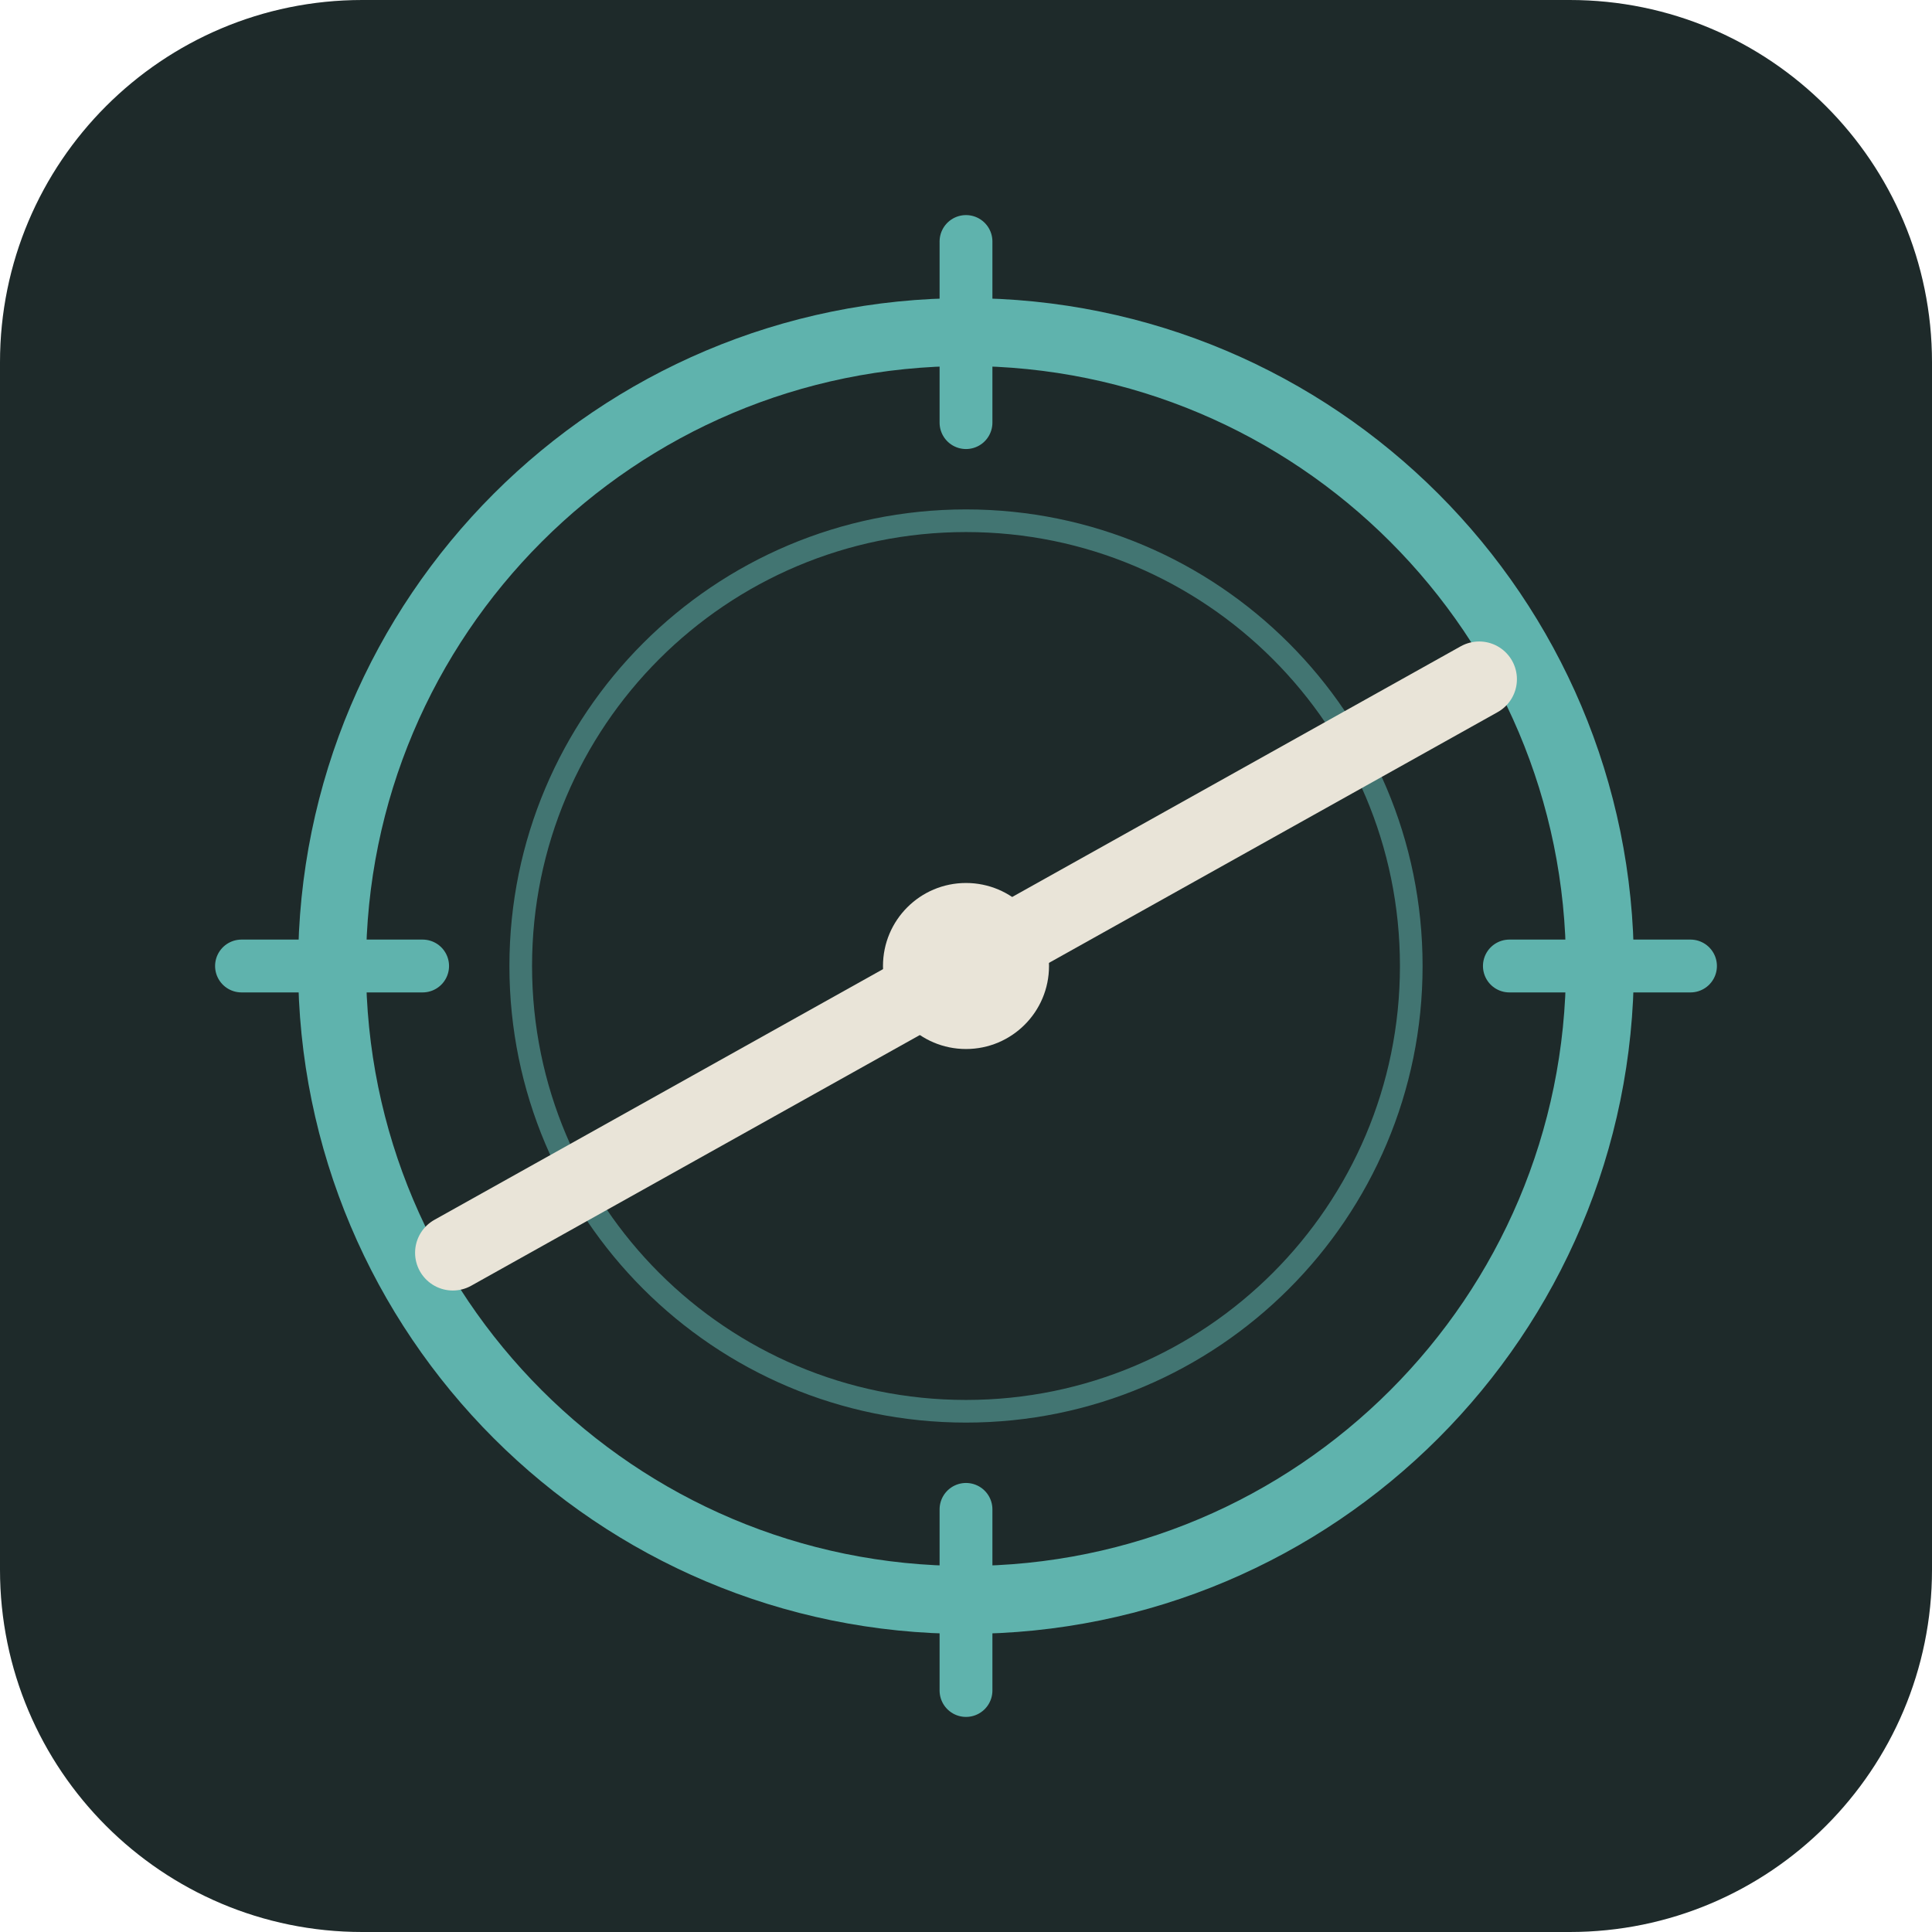
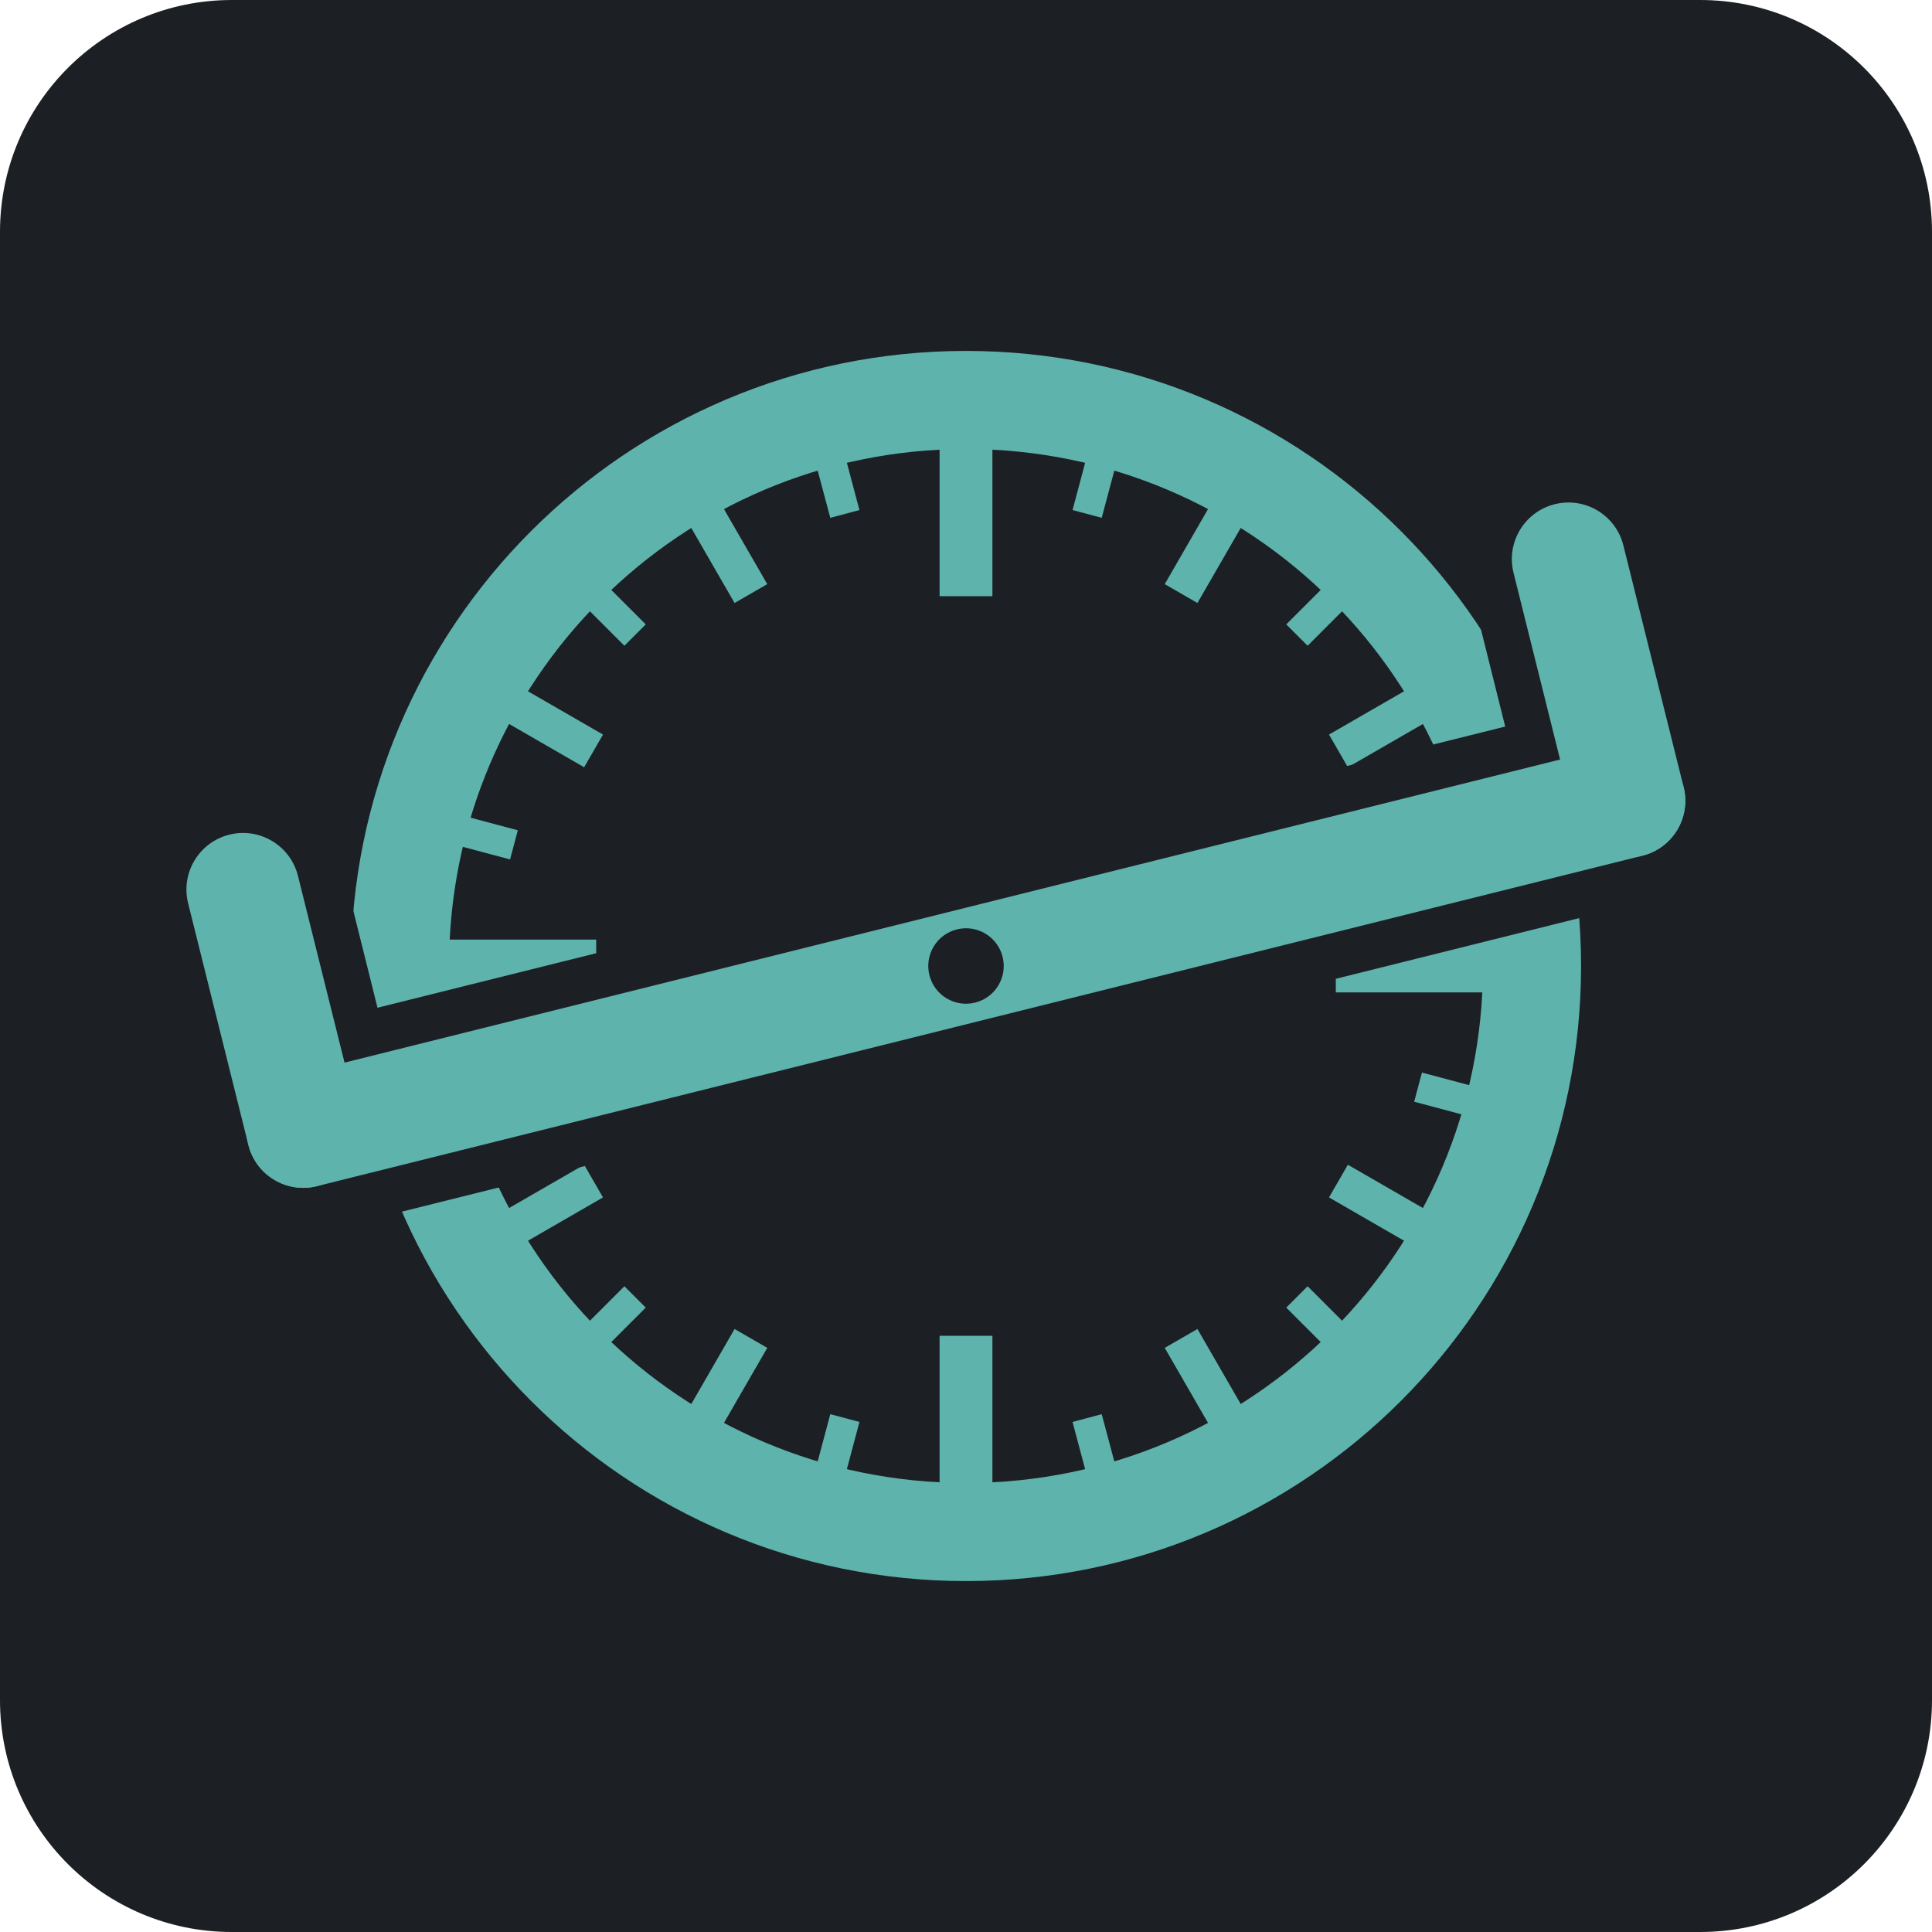
<svg xmlns="http://www.w3.org/2000/svg" viewBox="0 0 512 512" width="512" height="512">
-   <rect width="512" height="512" rx="96" fill="#1E2A2A" />
-   <circle cx="256" cy="256" r="168" fill="none" stroke="#5FB3AD" stroke-width="18" />
-   <circle cx="256" cy="256" r="118" fill="none" stroke="#5FB3AD" stroke-width="6" opacity="0.55" />
-   <g stroke="#5FB3AD" stroke-width="14" stroke-linecap="round">
-     <line x1="256" y1="64" x2="256" y2="112" />
-     <line x1="256" y1="400" x2="256" y2="448" />
-     <line x1="64" y1="256" x2="112" y2="256" />
-     <line x1="400" y1="256" x2="448" y2="256" />
+   <rect width="512" height="512" rx="61.44" fill="#1C2024" />
+   <circle cx="256" cy="256" r="150" fill="none" stroke="#5FB3AD" stroke-width="26" />
+   <g stroke="#5FB3AD">
+     <line x1="394.0" y1="256.0" x2="354.0" y2="256.0" stroke-width="14" />
+     <line x1="389.3" y1="291.7" x2="375.8" y2="288.1" stroke-width="8" />
+     <line x1="375.5" y1="325.0" x2="354.7" y2="313.0" stroke-width="10" />
+     <line x1="353.6" y1="353.6" x2="343.7" y2="343.7" stroke-width="8" />
+     <line x1="325.0" y1="375.5" x2="313.0" y2="354.7" stroke-width="10" />
+     <line x1="291.7" y1="389.3" x2="288.1" y2="375.8" stroke-width="8" />
+     <line x1="256.0" y1="394.0" x2="256.0" y2="354.0" stroke-width="14" />
+     <line x1="220.3" y1="389.3" x2="223.9" y2="375.8" stroke-width="8" />
+     <line x1="187.0" y1="375.5" x2="199.0" y2="354.7" stroke-width="10" />
+     <line x1="158.4" y1="353.6" x2="168.3" y2="343.7" stroke-width="8" />
+     <line x1="136.5" y1="325.0" x2="157.3" y2="313.0" stroke-width="10" />
+     <line x1="122.7" y1="291.7" x2="136.2" y2="288.1" stroke-width="8" />
+     <line x1="118.0" y1="256.0" x2="158.0" y2="256.0" stroke-width="14" />
+     <line x1="122.7" y1="220.3" x2="136.2" y2="223.9" stroke-width="8" />
+     <line x1="136.5" y1="187.0" x2="157.3" y2="199.0" stroke-width="10" />
+     <line x1="158.4" y1="158.4" x2="168.3" y2="168.3" stroke-width="8" />
+     <line x1="187.0" y1="136.5" x2="199.0" y2="157.3" stroke-width="10" />
+     <line x1="220.3" y1="122.7" x2="223.9" y2="136.2" stroke-width="8" />
+     <line x1="256.0" y1="118.0" x2="256.0" y2="158.0" stroke-width="14" />
+     <line x1="291.7" y1="122.7" x2="288.1" y2="136.2" stroke-width="8" />
+     <line x1="325.0" y1="136.5" x2="313.0" y2="157.3" stroke-width="10" />
+     <line x1="353.6" y1="158.4" x2="343.7" y2="168.3" stroke-width="8" />
+     <line x1="375.5" y1="187.0" x2="354.7" y2="199.0" stroke-width="10" />
+     <line x1="389.3" y1="220.3" x2="375.8" y2="223.9" stroke-width="8" />
  </g>
-   <line x1="120" y1="332" x2="392" y2="180" stroke="#E9E4D8" stroke-width="20" stroke-linecap="round" />
-   <circle cx="256" cy="256" r="22" fill="#E9E4D8" />
+   <g transform="rotate(-14 256 256)">
+     <g fill="#1C2024" stroke="#1C2024" stroke-width="24" stroke-linejoin="round">
+       <rect x="60" y="241" width="392" height="30" rx="15" />
+       <rect x="60" y="175" width="30" height="96" rx="15" />
+       <rect x="422" y="175" width="30" height="96" rx="15" />
+     </g>
+     <g fill="#5FB3AD">
+       <rect x="60" y="241" width="392" height="30" rx="15" />
+       <rect x="60" y="175" width="30" height="96" rx="15" />
+       <rect x="422" y="175" width="30" height="96" rx="15" />
+     </g>
+     <circle cx="256" cy="256" r="10" fill="#1C2024" />
+   </g>
</svg>
